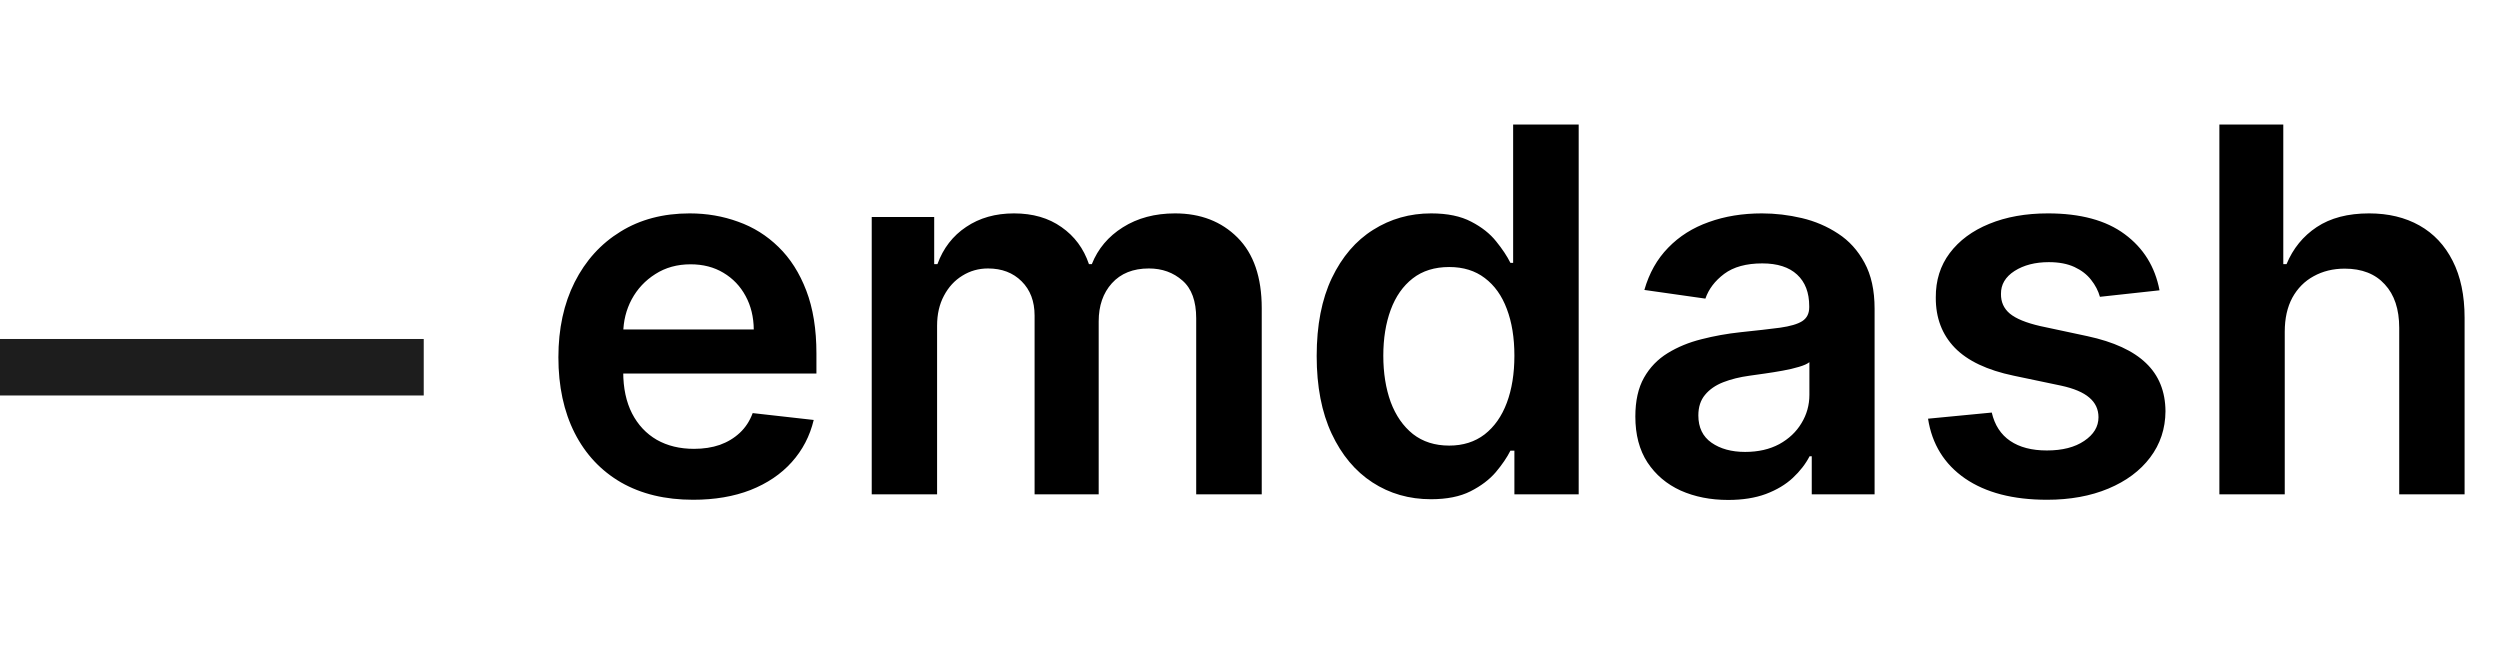
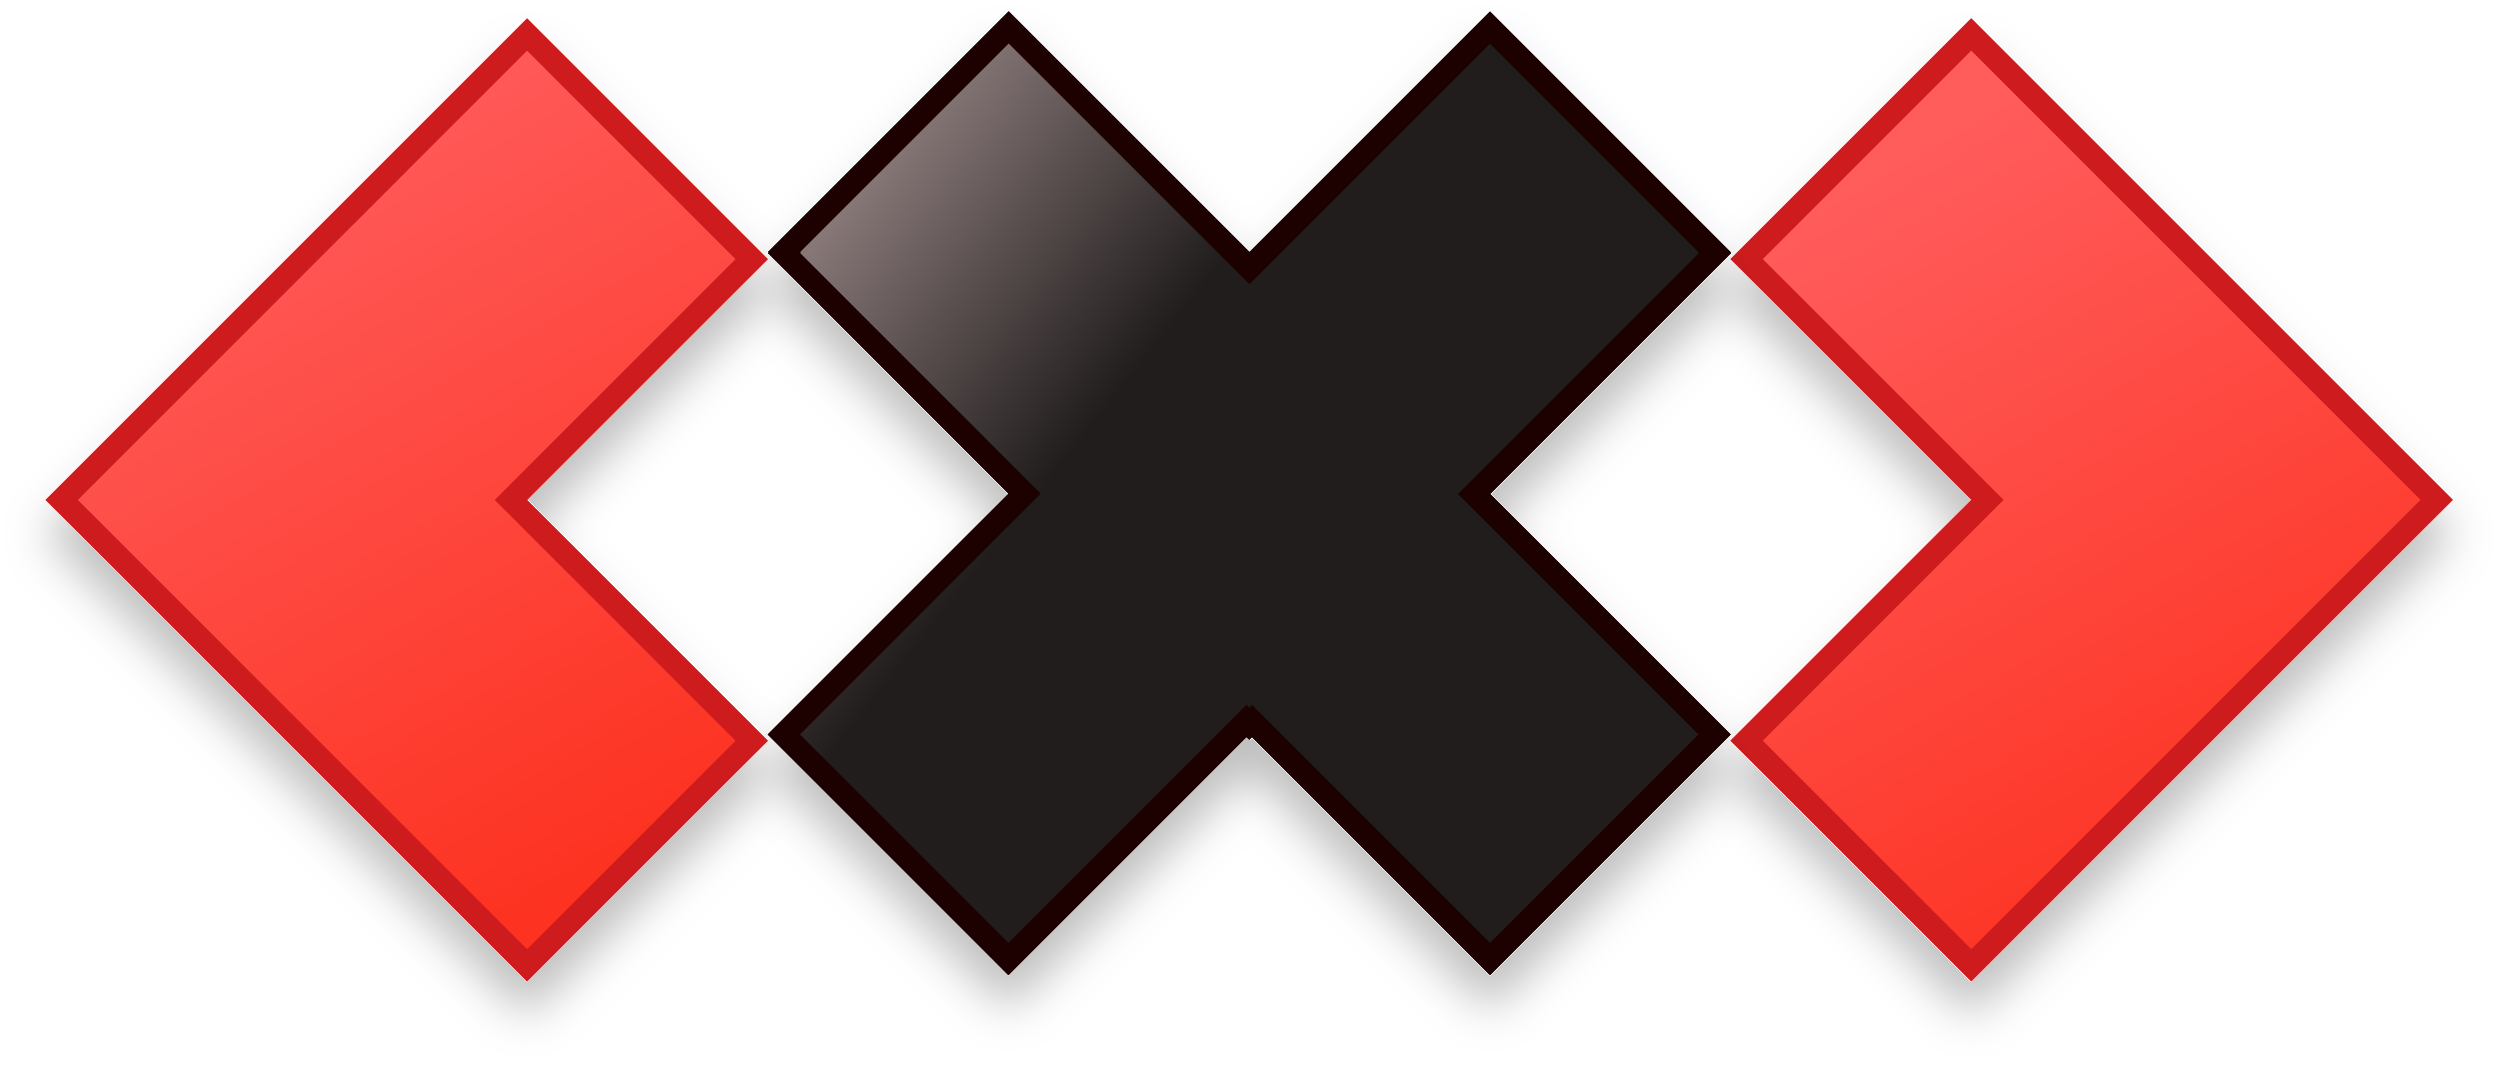
- <svg xmlns="http://www.w3.org/2000/svg" width="177" height="47" viewBox="0 0 177 47" fill="none">
-   <path d="M49.071 35.383C47.102 35.383 45.402 34.974 43.97 34.156C42.547 33.33 41.452 32.162 40.685 30.653C39.918 29.136 39.534 27.351 39.534 25.297C39.534 23.277 39.918 21.504 40.685 19.979C41.46 18.445 42.543 17.251 43.932 16.399C45.321 15.538 46.953 15.108 48.828 15.108C50.038 15.108 51.18 15.304 52.254 15.696C53.337 16.079 54.291 16.676 55.118 17.486C55.953 18.296 56.609 19.327 57.087 20.579C57.564 21.824 57.803 23.307 57.803 25.028V26.447H41.707V23.328H53.367C53.358 22.442 53.166 21.653 52.791 20.963C52.416 20.264 51.892 19.715 51.219 19.314C50.554 18.913 49.778 18.713 48.892 18.713C47.946 18.713 47.115 18.943 46.399 19.403C45.683 19.855 45.125 20.452 44.724 21.193C44.332 21.926 44.132 22.732 44.124 23.609V26.332C44.124 27.474 44.332 28.454 44.75 29.273C45.168 30.082 45.751 30.704 46.501 31.139C47.251 31.565 48.129 31.778 49.135 31.778C49.808 31.778 50.418 31.685 50.963 31.497C51.508 31.301 51.981 31.016 52.382 30.641C52.783 30.266 53.085 29.801 53.29 29.247L57.611 29.733C57.338 30.875 56.818 31.872 56.051 32.724C55.293 33.568 54.321 34.224 53.136 34.693C51.952 35.153 50.597 35.383 49.071 35.383ZM61.718 35V15.364H66.141V18.7H66.371C66.78 17.575 67.458 16.697 68.404 16.067C69.35 15.428 70.479 15.108 71.791 15.108C73.121 15.108 74.242 15.432 75.154 16.079C76.074 16.719 76.722 17.592 77.097 18.7H77.302C77.736 17.609 78.469 16.74 79.5 16.092C80.54 15.436 81.772 15.108 83.195 15.108C85.002 15.108 86.476 15.679 87.618 16.821C88.76 17.963 89.331 19.629 89.331 21.82V35H84.691V22.535C84.691 21.317 84.367 20.426 83.719 19.864C83.071 19.293 82.279 19.007 81.341 19.007C80.225 19.007 79.351 19.357 78.721 20.055C78.098 20.746 77.787 21.645 77.787 22.753V35H73.249V22.344C73.249 21.329 72.942 20.52 72.329 19.915C71.723 19.31 70.931 19.007 69.951 19.007C69.286 19.007 68.681 19.178 68.135 19.518C67.59 19.851 67.155 20.324 66.831 20.938C66.507 21.543 66.346 22.25 66.346 23.06V35H61.718ZM101.313 35.345C99.771 35.345 98.39 34.949 97.171 34.156C95.952 33.364 94.989 32.213 94.282 30.704C93.575 29.196 93.221 27.364 93.221 25.207C93.221 23.026 93.579 21.185 94.295 19.685C95.019 18.176 95.995 17.038 97.222 16.271C98.45 15.496 99.817 15.108 101.326 15.108C102.477 15.108 103.423 15.304 104.164 15.696C104.906 16.079 105.494 16.544 105.928 17.09C106.363 17.626 106.7 18.134 106.938 18.611H107.13V8.818H111.771V35H107.219V31.906H106.938C106.7 32.383 106.354 32.891 105.903 33.428C105.451 33.956 104.854 34.408 104.113 34.783C103.371 35.158 102.438 35.345 101.313 35.345ZM102.604 31.548C103.585 31.548 104.42 31.284 105.11 30.756C105.8 30.219 106.325 29.473 106.683 28.518C107.04 27.564 107.219 26.452 107.219 25.182C107.219 23.912 107.04 22.808 106.683 21.871C106.333 20.933 105.813 20.204 105.123 19.685C104.441 19.165 103.602 18.905 102.604 18.905C101.573 18.905 100.712 19.173 100.022 19.71C99.332 20.247 98.812 20.989 98.462 21.935C98.113 22.881 97.938 23.963 97.938 25.182C97.938 26.409 98.113 27.504 98.462 28.467C98.82 29.422 99.344 30.176 100.035 30.73C100.734 31.276 101.59 31.548 102.604 31.548ZM122.353 35.396C121.108 35.396 119.988 35.175 118.99 34.731C118.002 34.28 117.218 33.615 116.638 32.737C116.067 31.859 115.782 30.777 115.782 29.49C115.782 28.382 115.986 27.466 116.395 26.741C116.804 26.017 117.363 25.438 118.07 25.003C118.777 24.568 119.574 24.24 120.461 24.018C121.355 23.788 122.28 23.622 123.235 23.52C124.385 23.401 125.319 23.294 126.034 23.2C126.75 23.098 127.27 22.945 127.594 22.74C127.926 22.527 128.093 22.199 128.093 21.756V21.679C128.093 20.716 127.807 19.97 127.236 19.442C126.665 18.913 125.843 18.649 124.769 18.649C123.635 18.649 122.736 18.896 122.071 19.391C121.415 19.885 120.972 20.469 120.742 21.142L116.421 20.528C116.762 19.335 117.324 18.338 118.108 17.537C118.892 16.727 119.851 16.122 120.985 15.722C122.118 15.312 123.371 15.108 124.743 15.108C125.689 15.108 126.631 15.219 127.569 15.44C128.506 15.662 129.363 16.028 130.138 16.54C130.914 17.043 131.536 17.729 132.005 18.598C132.482 19.467 132.721 20.554 132.721 21.858V35H128.272V32.303H128.118C127.837 32.848 127.441 33.359 126.929 33.837C126.426 34.305 125.792 34.685 125.025 34.974C124.266 35.256 123.375 35.396 122.353 35.396ZM123.554 31.996C124.483 31.996 125.289 31.812 125.971 31.446C126.652 31.071 127.176 30.577 127.543 29.963C127.918 29.349 128.105 28.68 128.105 27.956V25.642C127.961 25.761 127.713 25.872 127.364 25.974C127.023 26.077 126.64 26.166 126.213 26.243C125.787 26.32 125.365 26.388 124.948 26.447C124.53 26.507 124.168 26.558 123.861 26.601C123.171 26.695 122.553 26.848 122.007 27.061C121.462 27.274 121.032 27.572 120.716 27.956C120.401 28.331 120.243 28.817 120.243 29.413C120.243 30.266 120.554 30.909 121.176 31.344C121.799 31.778 122.591 31.996 123.554 31.996ZM152.894 20.554L148.675 21.014C148.556 20.588 148.347 20.188 148.049 19.812C147.759 19.438 147.367 19.135 146.873 18.905C146.378 18.675 145.773 18.56 145.057 18.56C144.094 18.56 143.284 18.768 142.628 19.186C141.98 19.604 141.661 20.145 141.669 20.81C141.661 21.381 141.87 21.845 142.296 22.203C142.73 22.561 143.446 22.855 144.444 23.085L147.793 23.801C149.651 24.202 151.032 24.837 151.935 25.706C152.847 26.575 153.307 27.713 153.316 29.119C153.307 30.355 152.945 31.446 152.229 32.392C151.522 33.33 150.537 34.062 149.276 34.591C148.015 35.119 146.566 35.383 144.929 35.383C142.526 35.383 140.591 34.881 139.125 33.875C137.659 32.861 136.786 31.45 136.505 29.643L141.017 29.209C141.222 30.095 141.657 30.764 142.321 31.216C142.986 31.668 143.851 31.893 144.917 31.893C146.016 31.893 146.898 31.668 147.563 31.216C148.236 30.764 148.573 30.206 148.573 29.541C148.573 28.979 148.355 28.514 147.921 28.148C147.495 27.781 146.83 27.5 145.926 27.304L142.577 26.601C140.694 26.209 139.3 25.548 138.397 24.619C137.493 23.682 137.046 22.497 137.054 21.065C137.046 19.855 137.374 18.807 138.039 17.921C138.712 17.026 139.645 16.335 140.838 15.849C142.04 15.355 143.425 15.108 144.993 15.108C147.294 15.108 149.105 15.598 150.426 16.578C151.756 17.558 152.578 18.884 152.894 20.554ZM161.76 23.494V35H157.132V8.818H161.657V18.7H161.887C162.348 17.592 163.059 16.719 164.022 16.079C164.994 15.432 166.23 15.108 167.73 15.108C169.093 15.108 170.282 15.393 171.297 15.964C172.311 16.535 173.095 17.371 173.649 18.47C174.211 19.57 174.493 20.912 174.493 22.497V35H169.865V23.213C169.865 21.892 169.524 20.865 168.842 20.132C168.169 19.391 167.223 19.02 166.004 19.02C165.186 19.02 164.453 19.199 163.805 19.557C163.166 19.906 162.663 20.413 162.297 21.078C161.939 21.743 161.76 22.548 161.76 23.494Z" fill="black" />
-   <path d="M0 24H30V28H0V24Z" fill="#1D1D1D" />
+ <svg xmlns="http://www.w3.org/2000/svg" width="874" height="372" viewBox="0 0 874 372" fill="none">
+   <g filter="url(#filter0_d_603_62)">
+     <path d="M857.514 174.757L773.331 258.941L773.33 258.939L689.147 343.123L604.964 258.94L689.146 174.756L604.964 90.573L689.147 6.39L857.514 174.757Z" fill="url(#paint0_linear_603_62)" />
+     <path d="M851.856 174.756L774.426 252.187V252.186L689.146 337.465L610.619 258.939L691.975 177.584L694.803 174.756L691.975 171.927L610.62 90.573L689.146 12.046L851.856 174.756Z" stroke="#CE1C1E" stroke-width="8" />
+   </g>
+   <g filter="url(#filter1_d_603_62)">
+     <path d="M436.816 88.083L520.901 3.998L605.085 88.182L604.972 88.295L605.182 88.505L520.999 172.689L605.084 256.775L520.901 340.958L437.668 257.726L436.723 258.673L435.772 257.722L352.535 340.958L268.353 256.775L352.537 172.591L268.45 88.505L268.661 88.294L268.45 88.083L352.633 3.9L436.816 88.083Z" fill="url(#paint1_linear_603_62)" />
+     <path d="M436.816 93.74L520.901 9.655L599.415 88.169L599.302 88.282L599.524 88.504L518.171 169.861L515.343 172.689L518.171 175.517L599.427 256.775L520.9 335.301L437.667 252.068L436.721 253.014L435.771 252.065L432.943 254.893L352.535 335.3L274.009 256.775L355.365 175.42L358.193 172.591L355.365 169.763L274.101 88.498L274.311 88.287L274.106 88.083L352.633 9.556L436.816 93.74Z" stroke="#1D0000" stroke-width="8" />
+   </g>
+   <g filter="url(#filter2_d_603_62)">
+     <path d="M268.447 90.597L184.264 174.779L268.447 258.963L184.264 343.147L71.211 230.095L71.213 230.094L15.9 174.781L53.688 136.993L53.687 136.992L184.264 6.415L268.447 90.597Z" fill="url(#paint2_linear_603_62)" />
+     <path d="M262.789 90.597L181.436 171.951L178.607 174.78L181.436 177.608L262.79 258.963L184.264 337.49L76.868 230.094L76.869 230.093L21.557 174.781L59.345 136.993L59.344 136.992L184.264 12.071L262.789 90.597Z" stroke="#CE1C1E" stroke-width="8" />
+   </g>
+   <defs>
+     <filter id="filter0_d_603_62" x="589.064" y="2.49" width="284.35" height="368.533" filterUnits="userSpaceOnUse" color-interpolation-filters="sRGB">
+       <feFlood flood-opacity="0" result="BackgroundImageFix" />
+       <feColorMatrix in="SourceAlpha" type="matrix" values="0 0 0 0 0 0 0 0 0 0 0 0 0 0 0 0 0 0 127 0" result="hardAlpha" />
+       <feOffset dy="12" />
+       <feGaussianBlur stdDeviation="7.95" />
+       <feComposite in2="hardAlpha" operator="out" />
+       <feColorMatrix type="matrix" values="0 0 0 0 0 0 0 0 0 0 0 0 0 0 0 0 0 0 0.25 0" />
+       <feBlend mode="normal" in2="BackgroundImageFix" result="effect1_dropShadow_603_62" />
+       <feBlend mode="normal" in="SourceGraphic" in2="effect1_dropShadow_603_62" result="shape" />
+     </filter>
+     <filter id="filter1_d_603_62" x="252.453" y="2.47955e-05" width="368.63" height="368.858" filterUnits="userSpaceOnUse" color-interpolation-filters="sRGB">
+       <feFlood flood-opacity="0" result="BackgroundImageFix" />
+       <feColorMatrix in="SourceAlpha" type="matrix" values="0 0 0 0 0 0 0 0 0 0 0 0 0 0 0 0 0 0 127 0" result="hardAlpha" />
+       <feOffset dy="12" />
+       <feGaussianBlur stdDeviation="7.95" />
+       <feComposite in2="hardAlpha" operator="out" />
+       <feColorMatrix type="matrix" values="0 0 0 0 0 0 0 0 0 0 0 0 0 0 0 0 0 0 0.25 0" />
+       <feBlend mode="normal" in2="BackgroundImageFix" result="effect1_dropShadow_603_62" />
+       <feBlend mode="normal" in="SourceGraphic" in2="effect1_dropShadow_603_62" result="shape" />
+     </filter>
+     <filter id="filter2_d_603_62" x="0" y="2.515" width="284.347" height="368.533" filterUnits="userSpaceOnUse" color-interpolation-filters="sRGB">
+       <feFlood flood-opacity="0" result="BackgroundImageFix" />
+       <feColorMatrix in="SourceAlpha" type="matrix" values="0 0 0 0 0 0 0 0 0 0 0 0 0 0 0 0 0 0 127 0" result="hardAlpha" />
+       <feOffset dy="12" />
+       <feGaussianBlur stdDeviation="7.95" />
+       <feComposite in2="hardAlpha" operator="out" />
+       <feColorMatrix type="matrix" values="0 0 0 0 0 0 0 0 0 0 0 0 0 0 0 0 0 0 0.25 0" />
+       <feBlend mode="normal" in2="BackgroundImageFix" result="effect1_dropShadow_603_62" />
+       <feBlend mode="normal" in="SourceGraphic" in2="effect1_dropShadow_603_62" result="shape" />
+     </filter>
+     <linearGradient id="paint0_linear_603_62" x1="691.598" y1="39.144" x2="834.625" y2="288.536" gradientUnits="userSpaceOnUse">
+       <stop stop-color="#FF5C5C" />
+       <stop offset="1" stop-color="#FD3220" />
+     </linearGradient>
+     <linearGradient id="paint1_linear_603_62" x1="436.694" y1="80.111" x2="346.211" y2="8.259" gradientUnits="userSpaceOnUse">
+       <stop stop-color="#211D1D" />
+       <stop offset="1" stop-color="#877777" />
+     </linearGradient>
+     <linearGradient id="paint2_linear_603_62" x1="102.534" y1="39.169" x2="245.562" y2="288.559" gradientUnits="userSpaceOnUse">
+       <stop stop-color="#FF5C5C" />
+       <stop offset="1" stop-color="#FD3220" />
+     </linearGradient>
+   </defs>
</svg>
